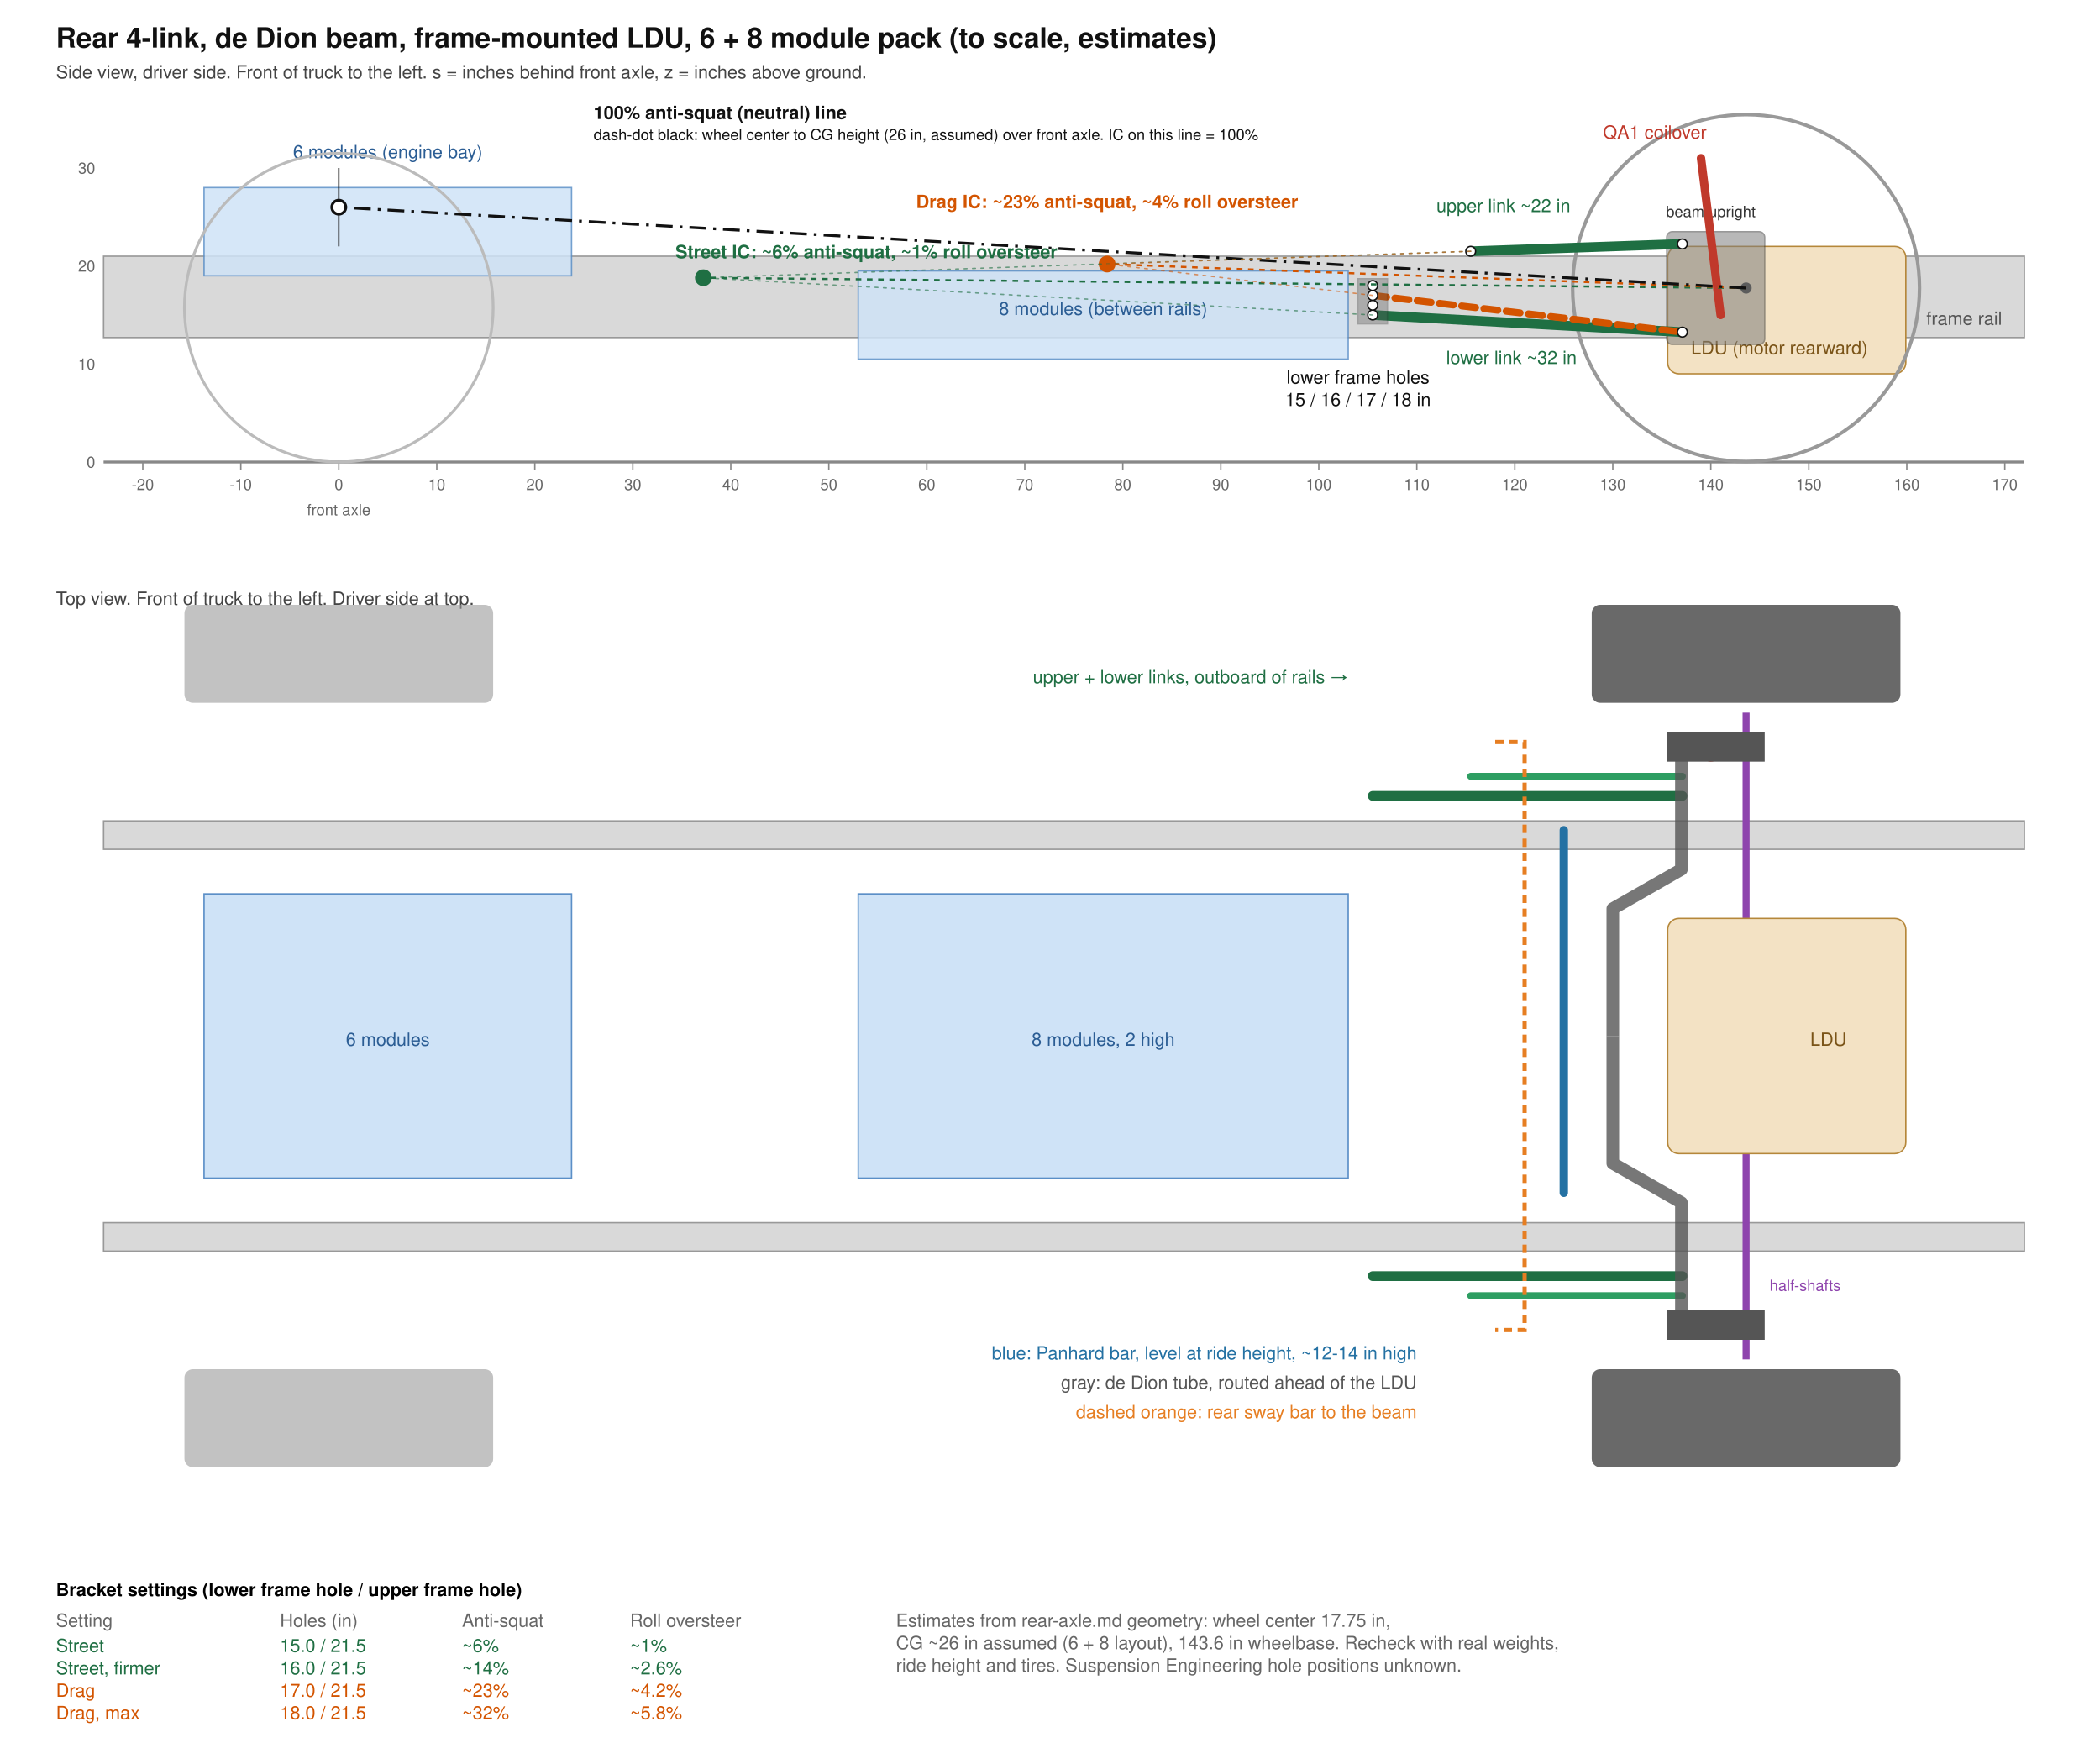
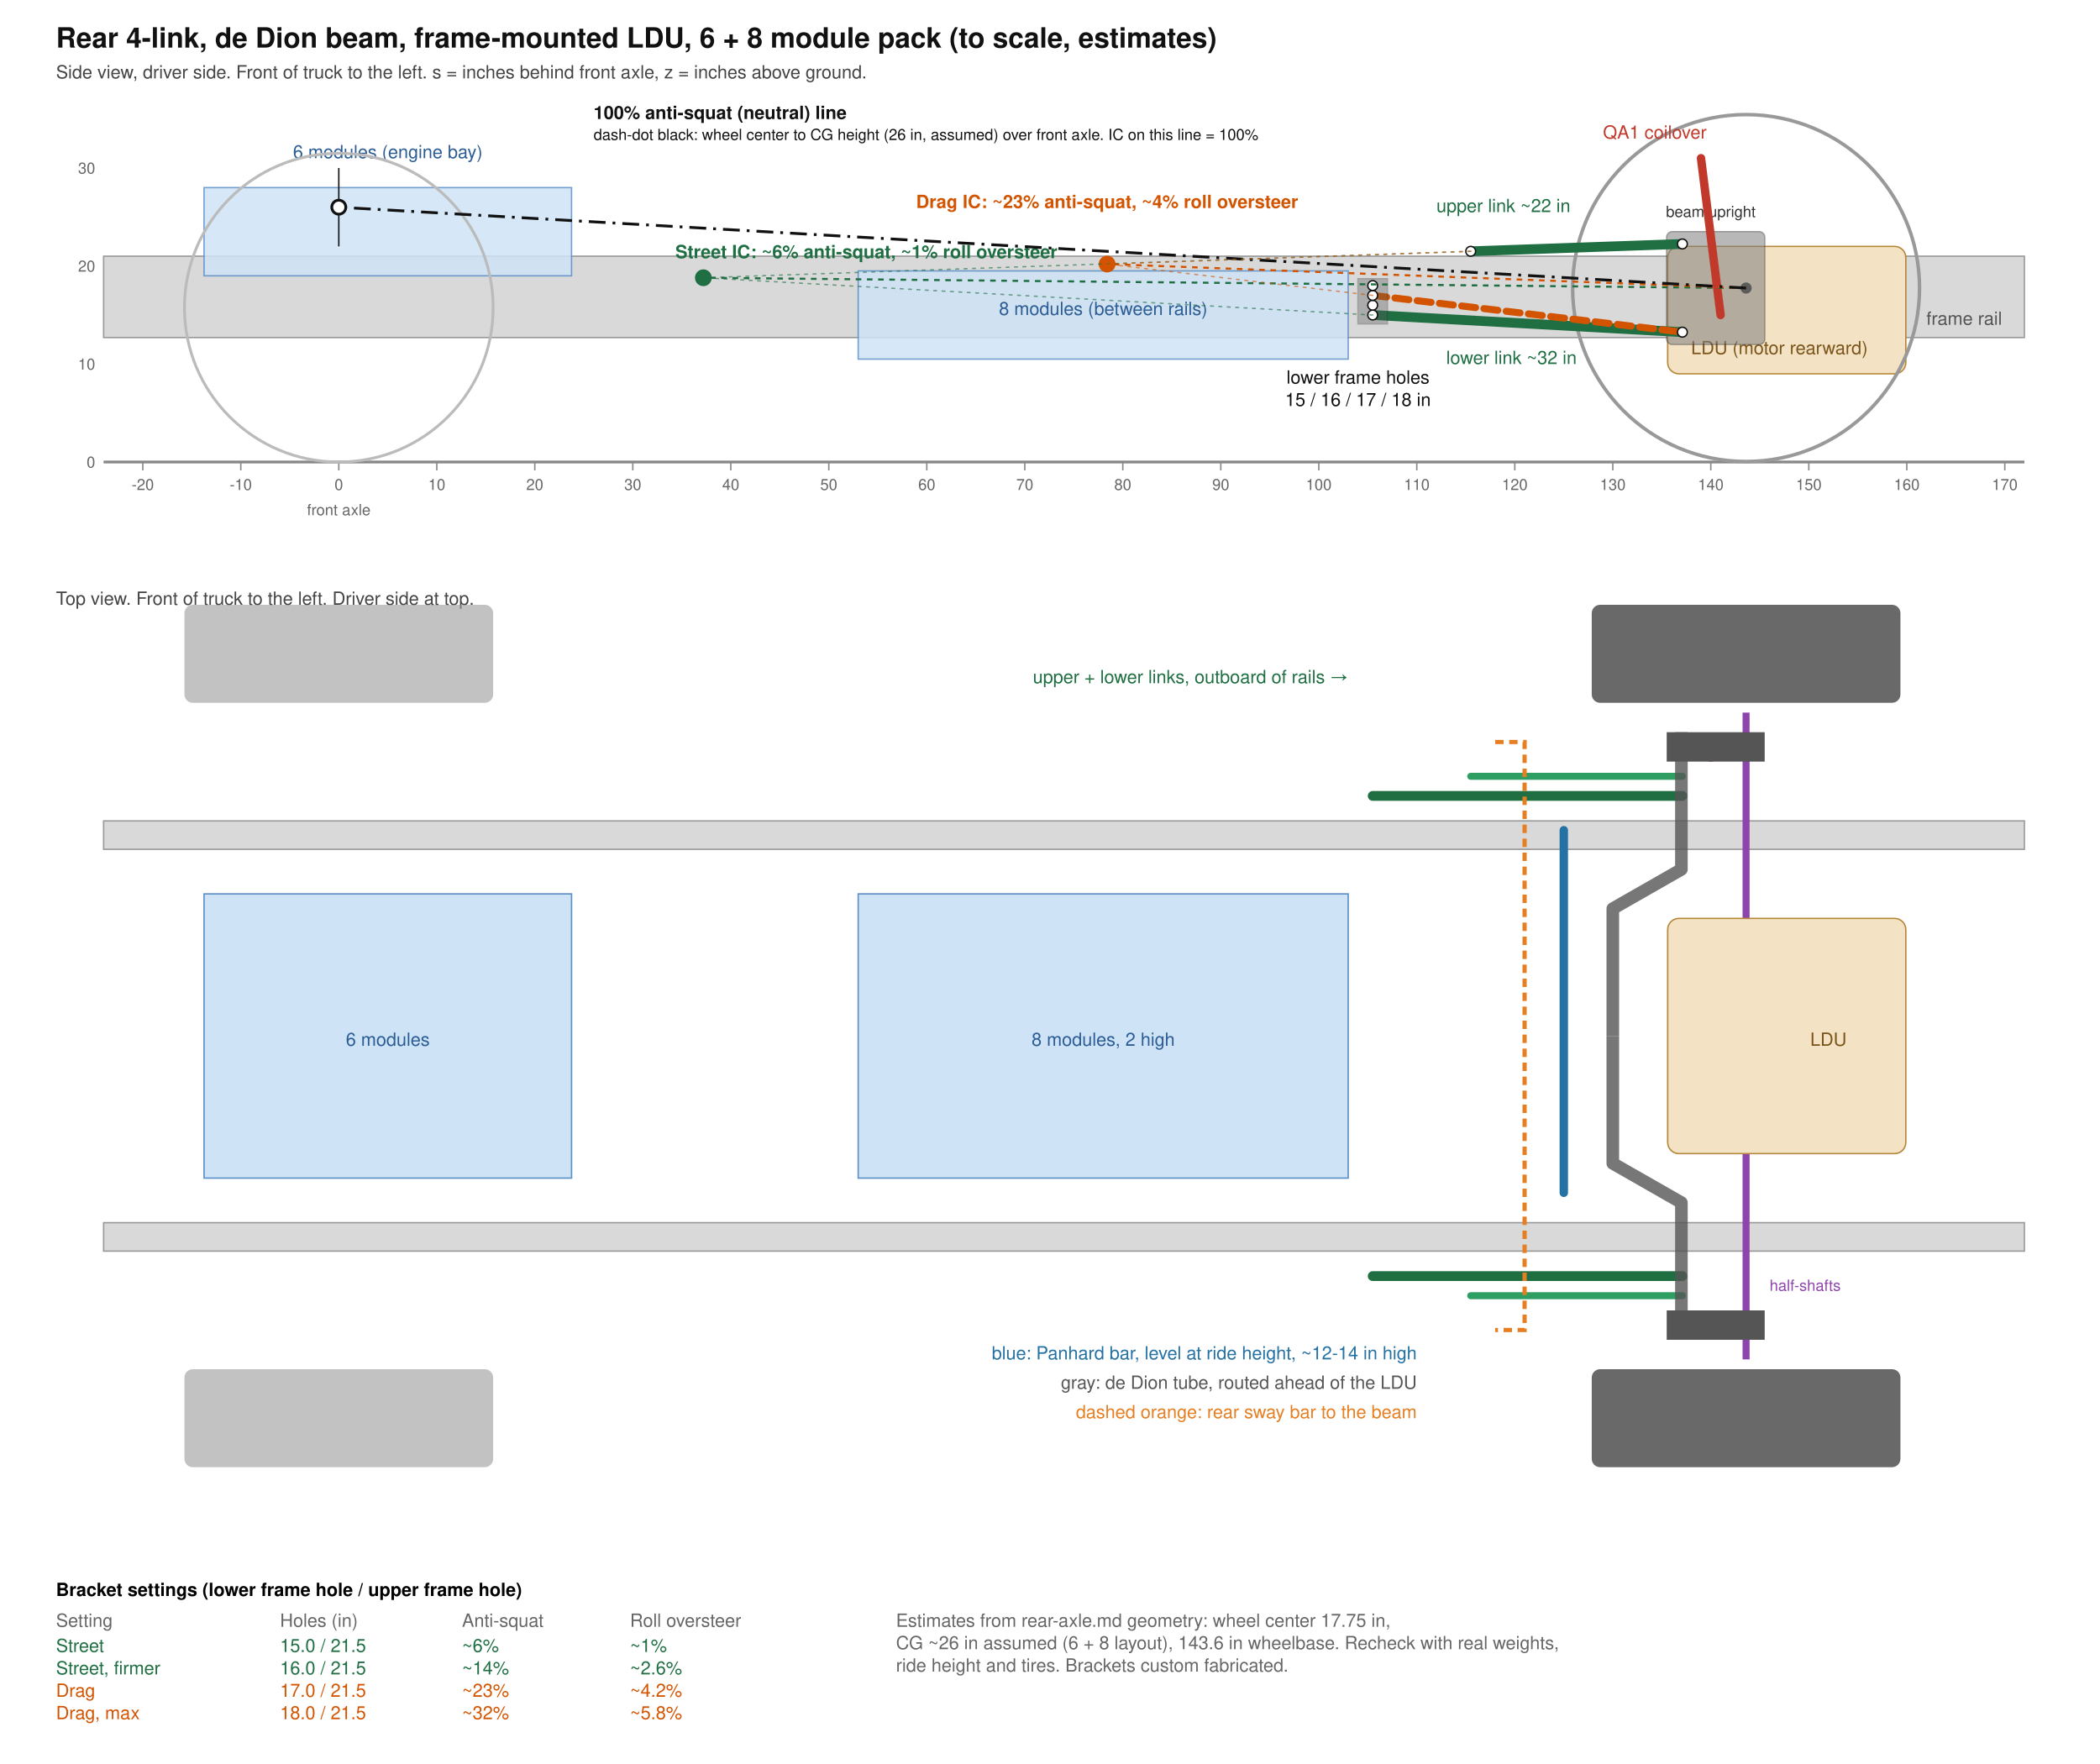
<svg xmlns="http://www.w3.org/2000/svg" width="1500" height="1260" font-family="Helvetica,Arial,sans-serif" font-size="13">
  <rect width="100%" height="100%" fill="#ffffff" />
  <text x="40" y="34" font-size="20" font-weight="bold" fill="#111">Rear 4-link, de Dion beam, frame-mounted LDU, 6 + 8 module pack (to scale, estimates)</text>
  <text x="40" y="56" fill="#444">Side view, driver side. Front of truck to the left. s = inches behind front axle, z = inches above ground.</text>
  <line x1="74.0" y1="330.0" x2="1446.0" y2="330.0" stroke="#888" stroke-width="2" />
  <line x1="102.0" y1="330.0" x2="102.0" y2="336.0" stroke="#888" />
  <text x="102.0" y="350.0" text-anchor="middle" fill="#666" font-size="11">-20</text>
  <line x1="172.0" y1="330.0" x2="172.0" y2="336.0" stroke="#888" />
  <text x="172.0" y="350.0" text-anchor="middle" fill="#666" font-size="11">-10</text>
  <line x1="242.0" y1="330.0" x2="242.0" y2="336.0" stroke="#888" />
  <text x="242.0" y="350.0" text-anchor="middle" fill="#666" font-size="11">0</text>
  <line x1="312.0" y1="330.0" x2="312.0" y2="336.0" stroke="#888" />
  <text x="312.0" y="350.0" text-anchor="middle" fill="#666" font-size="11">10</text>
  <line x1="382.0" y1="330.0" x2="382.0" y2="336.0" stroke="#888" />
  <text x="382.0" y="350.0" text-anchor="middle" fill="#666" font-size="11">20</text>
  <line x1="452.0" y1="330.0" x2="452.0" y2="336.0" stroke="#888" />
  <text x="452.0" y="350.0" text-anchor="middle" fill="#666" font-size="11">30</text>
  <line x1="522.0" y1="330.0" x2="522.0" y2="336.0" stroke="#888" />
  <text x="522.0" y="350.0" text-anchor="middle" fill="#666" font-size="11">40</text>
  <line x1="592.0" y1="330.0" x2="592.0" y2="336.0" stroke="#888" />
  <text x="592.0" y="350.0" text-anchor="middle" fill="#666" font-size="11">50</text>
  <line x1="662.0" y1="330.0" x2="662.0" y2="336.0" stroke="#888" />
  <text x="662.0" y="350.0" text-anchor="middle" fill="#666" font-size="11">60</text>
  <line x1="732.0" y1="330.0" x2="732.0" y2="336.0" stroke="#888" />
  <text x="732.0" y="350.0" text-anchor="middle" fill="#666" font-size="11">70</text>
  <line x1="802.0" y1="330.0" x2="802.0" y2="336.0" stroke="#888" />
  <text x="802.0" y="350.0" text-anchor="middle" fill="#666" font-size="11">80</text>
  <line x1="872.0" y1="330.0" x2="872.0" y2="336.0" stroke="#888" />
  <text x="872.0" y="350.0" text-anchor="middle" fill="#666" font-size="11">90</text>
  <line x1="942.0" y1="330.0" x2="942.0" y2="336.0" stroke="#888" />
  <text x="942.0" y="350.0" text-anchor="middle" fill="#666" font-size="11">100</text>
  <line x1="1012.0" y1="330.0" x2="1012.0" y2="336.0" stroke="#888" />
  <text x="1012.0" y="350.0" text-anchor="middle" fill="#666" font-size="11">110</text>
  <line x1="1082.0" y1="330.0" x2="1082.0" y2="336.0" stroke="#888" />
  <text x="1082.0" y="350.0" text-anchor="middle" fill="#666" font-size="11">120</text>
  <line x1="1152.0" y1="330.0" x2="1152.0" y2="336.0" stroke="#888" />
  <text x="1152.0" y="350.0" text-anchor="middle" fill="#666" font-size="11">130</text>
  <line x1="1222.0" y1="330.0" x2="1222.0" y2="336.0" stroke="#888" />
  <text x="1222.0" y="350.0" text-anchor="middle" fill="#666" font-size="11">140</text>
  <line x1="1292.0" y1="330.0" x2="1292.0" y2="336.0" stroke="#888" />
  <text x="1292.0" y="350.0" text-anchor="middle" fill="#666" font-size="11">150</text>
  <line x1="1362.0" y1="330.0" x2="1362.0" y2="336.0" stroke="#888" />
  <text x="1362.0" y="350.0" text-anchor="middle" fill="#666" font-size="11">160</text>
  <line x1="1432.0" y1="330.0" x2="1432.0" y2="336.0" stroke="#888" />
  <text x="1432.0" y="350.0" text-anchor="middle" fill="#666" font-size="11">170</text>
  <text x="68.0" y="334.0" text-anchor="end" fill="#666" font-size="11">0</text>
  <text x="68.0" y="264.0" text-anchor="end" fill="#666" font-size="11">10</text>
  <text x="68.0" y="194.0" text-anchor="end" fill="#666" font-size="11">20</text>
  <text x="68.0" y="124.0" text-anchor="end" fill="#666" font-size="11">30</text>
  <rect x="74.0" y="183.0" width="1372.0" height="58.1" fill="#d9d9d9" stroke="#999" />
  <text x="1376.0" y="232.0" fill="#555">frame rail</text>
  <rect x="613.0" y="193.5" width="350.0" height="63.0" fill="#cfe3f7" stroke="#5b8fc7" opacity="0.85" />
  <rect x="145.75" y="134.0" width="262.5" height="63.0" fill="#cfe3f7" stroke="#5b8fc7" opacity="0.85" />
  <text x="277.0" y="113.0" text-anchor="middle" fill="#2b5d94">6 modules (engine bay)</text>
  <circle cx="242.0" cy="219.75" r="110.25" fill="none" stroke="#bbb" stroke-width="2" />
  <text x="242.0" y="368.0" text-anchor="middle" fill="#666" font-size="11">front axle</text>
  <text x="788.0" y="225.0" text-anchor="middle" fill="#2b5d94">8 modules (between rails)</text>
  <rect x="1191.2" y="176.0" width="170.1" height="91.0" rx="8" fill="#f3e2c4" stroke="#b5873a" />
  <text x="1271.0" y="253.0" text-anchor="middle" fill="#7a5418">LDU (motor rearward)</text>
  <circle cx="1247.2" cy="205.75" r="123.9" fill="none" stroke="#999" stroke-width="2.5" />
  <circle cx="1247.2" cy="205.75" r="4" fill="#333" />
  <rect x="1190.5" y="165.5" width="70.0" height="80.5" rx="4" fill="#7d7d7d" opacity="0.55" stroke="#444" />
  <text x="1222.0" y="155.0" text-anchor="middle" fill="#333" font-size="11">beam upright</text>
  <line x1="1229.0" y1="225.0" x2="1215.0" y2="113.0" stroke="#c0392b" stroke-width="6" stroke-linecap="round" />
  <text x="1145.0" y="99.0" fill="#c0392b">QA1 coilover</text>
  <line x1="1050.5" y1="179.5" x2="1201.7" y2="174.25" stroke="#1f6f43" stroke-width="7" stroke-linecap="round" />
  <line x1="980.5" y1="225.0" x2="1201.7" y2="237.25" stroke="#1f6f43" stroke-width="7" stroke-linecap="round" />
  <line x1="980.5" y1="211.0" x2="1201.7" y2="237.25" stroke="#d35400" stroke-width="5" stroke-linecap="round" stroke-dasharray="10 6" />
  <rect x="970.0" y="199.1" width="21.0" height="32.2" fill="#555" opacity="0.35" stroke="#333" />
  <circle cx="980.5" cy="225.0" r="3.5" fill="#fff" stroke="#111" />
  <circle cx="980.5" cy="218.0" r="3.5" fill="#fff" stroke="#111" />
  <circle cx="980.5" cy="211.0" r="3.5" fill="#fff" stroke="#111" />
  <circle cx="980.5" cy="204.0" r="3.5" fill="#fff" stroke="#111" />
  <text x="970.0" y="274.0" text-anchor="middle" fill="#111">lower frame holes</text>
  <text x="970.0" y="290.0" text-anchor="middle" fill="#111">15 / 16 / 17 / 18 in</text>
  <circle cx="1050.5" cy="179.5" r="3.5" fill="#fff" stroke="#111" />
  <circle cx="1201.7" cy="237.25" r="3.5" fill="#fff" stroke="#111" />
  <circle cx="1201.7" cy="174.25" r="3.5" fill="#fff" stroke="#111" />
  <text x="1026.0" y="151.5" fill="#1f6f43">upper link ~22 in</text>
  <text x="1033.0" y="260.0" fill="#1f6f43">lower link ~32 in</text>
  <line x1="1247.2" y1="205.75" x2="502.4" y2="198.4" stroke="#1f6f43" stroke-width="1.5" stroke-dasharray="4 4" />
  <circle cx="502.4" cy="198.4" r="6" fill="#1f6f43" />
  <text x="482.4" y="184.4" text-anchor="start" fill="#1f6f43" font-weight="bold">Street IC: ~6% anti-squat, ~1% roll oversteer</text>
  <line x1="1247.2" y1="205.75" x2="790.8" y2="188.6" stroke="#d35400" stroke-width="1.5" stroke-dasharray="4 4" />
  <circle cx="790.8" cy="188.6" r="6" fill="#d35400" />
  <text x="790.8" y="148.6" text-anchor="middle" fill="#d35400" font-weight="bold">Drag IC: ~23% anti-squat, ~4% roll oversteer</text>
  <line x1="1247.2" y1="205.75" x2="242.0" y2="148.0" stroke="#111" stroke-width="2" stroke-dasharray="12 5 2 5" />
  <line x1="242.0" y1="176.0" x2="242.0" y2="120.0" stroke="#111" stroke-width="1" />
  <circle cx="242.0" cy="148.0" r="5" fill="#fff" stroke="#111" stroke-width="2" />
  <text x="424.0" y="85.0" fill="#111" font-weight="bold">100% anti-squat (neutral) line</text>
  <text x="424.0" y="100.0" fill="#111" font-size="11">dash-dot black: wheel center to CG height (26 in, assumed) over front axle. IC on this line = 100%</text>
  <line x1="980.5" y1="225.0" x2="502.4" y2="198.4" stroke="#1f6f43" stroke-width="1" stroke-linecap="round" stroke-dasharray="2 4" opacity="0.6" />
  <line x1="1050.5" y1="179.5" x2="502.4" y2="198.4" stroke="#1f6f43" stroke-width="1" stroke-linecap="round" stroke-dasharray="2 4" opacity="0.6" />
  <line x1="980.5" y1="211.0" x2="790.8" y2="188.6" stroke="#d35400" stroke-width="1" stroke-linecap="round" stroke-dasharray="2 4" opacity="0.6" />
  <line x1="1050.5" y1="179.5" x2="790.8" y2="188.6" stroke="#d35400" stroke-width="1" stroke-linecap="round" stroke-dasharray="2 4" opacity="0.6" />
  <text x="40" y="440" font-size="0"> </text>
  <text x="40" y="432.0" fill="#444">Top view. Front of truck to the left. Driver side at top.</text>
  <rect x="74.0" y="586.35" width="1372.0" height="20.3" fill="#d9d9d9" stroke="#999" />
  <rect x="1136.95" y="432.0" width="220.5" height="70.0" rx="6" fill="#444" opacity="0.8" />
  <line x1="980.5" y1="330.0" x2="1201.7" y2="330.0" stroke="#fff" stroke-width="0" stroke-linecap="round" />
  <line x1="980.5" y1="568.5" x2="1201.7" y2="568.5" stroke="#1f6f43" stroke-width="7" stroke-linecap="round" />
  <line x1="1050.5" y1="554.5" x2="1201.7" y2="554.5" stroke="#2e9e62" stroke-width="5" stroke-linecap="round" />
  <line x1="1247.2" y1="713.12" x2="1247.2" y2="509.0" stroke="#8e44ad" stroke-width="5" />
  <circle cx="1222.0" cy="537.0" r="7" fill="#c0392b" />
  <polyline points="1201.0,523.0 1201.0,621.0 1152.0,649.0 1152.0,740.0" fill="none" stroke="#555" stroke-width="9" stroke-linejoin="round" opacity="0.8" />
  <rect x="1190.5" y="523.0" width="70.0" height="21.0" fill="#555" />
  <rect x="74.0" y="873.35" width="1372.0" height="20.3" fill="#d9d9d9" stroke="#999" />
  <rect x="1136.95" y="978.0" width="220.5" height="70.0" rx="6" fill="#444" opacity="0.8" />
  <line x1="980.5" y1="330.0" x2="1201.7" y2="330.0" stroke="#fff" stroke-width="0" stroke-linecap="round" />
  <line x1="980.5" y1="911.5" x2="1201.7" y2="911.5" stroke="#1f6f43" stroke-width="7" stroke-linecap="round" />
  <line x1="1050.5" y1="925.5" x2="1201.7" y2="925.5" stroke="#2e9e62" stroke-width="5" stroke-linecap="round" />
  <line x1="1247.2" y1="766.88" x2="1247.2" y2="971.0" stroke="#8e44ad" stroke-width="5" />
  <circle cx="1222.0" cy="943.0" r="7" fill="#c0392b" />
  <polyline points="1201.0,957.0 1201.0,859.0 1152.0,831.0 1152.0,740.0" fill="none" stroke="#555" stroke-width="9" stroke-linejoin="round" opacity="0.8" />
  <rect x="1190.5" y="936.0" width="70.0" height="21.0" fill="#555" />
  <rect x="613.0" y="638.5" width="350.0" height="203.0" fill="#cfe3f7" stroke="#5b8fc7" />
  <rect x="145.75" y="638.5" width="262.5" height="203.0" fill="#cfe3f7" stroke="#5b8fc7" />
  <text x="277.0" y="747.0" text-anchor="middle" fill="#2b5d94">6 modules</text>
  <rect x="131.75" y="432.0" width="220.5" height="70.0" rx="6" fill="#999" opacity="0.6" />
  <rect x="131.75" y="978.0" width="220.5" height="70.0" rx="6" fill="#999" opacity="0.6" />
  <text x="788.0" y="747.0" text-anchor="middle" fill="#2b5d94">8 modules, 2 high</text>
  <rect x="1191.2" y="656.0" width="170.1" height="168.0" rx="8" fill="#f3e2c4" stroke="#b5873a" />
  <text x="1306.0" y="747.0" text-anchor="middle" fill="#7a5418">LDU</text>
  <line x1="1117.0" y1="593.0" x2="1117.0" y2="852.0" stroke="#2471a3" stroke-width="6" stroke-linecap="round" />
  <text x="1012.0" y="971.0" text-anchor="end" fill="#2471a3">blue: Panhard bar, level at ride height, ~12-14 in high</text>
  <polyline points="1068.0,530.0 1089.0,530.0 1089.0,950.0 1068.0,950.0" fill="none" stroke="#e67e22" stroke-width="3" stroke-dasharray="6 4" />
  <text x="1012.0" y="1013.0" text-anchor="end" fill="#e67e22">dashed orange: rear sway bar to the beam</text>
  <text x="963.0" y="488.0" text-anchor="end" fill="#1f6f43">upper + lower links, outboard of rails →</text>
  <text x="1264.0" y="922.0" fill="#8e44ad" font-size="11">half-shafts</text>
  <text x="1012.0" y="992.0" text-anchor="end" fill="#555">gray: de Dion tube, routed ahead of the LDU</text>
  <text x="40" y="1140" font-weight="bold">Bracket settings (lower frame hole / upper frame hole)</text>
  <text x="40" y="1162" fill="#666">Setting</text>
  <text x="200" y="1162" fill="#666">Holes (in)</text>
  <text x="330" y="1162" fill="#666">Anti-squat</text>
  <text x="450" y="1162" fill="#666">Roll oversteer</text>
  <text x="40" y="1180" fill="#1f6f43">Street</text>
  <text x="200" y="1180" fill="#1f6f43">15.0 / 21.5</text>
  <text x="330" y="1180" fill="#1f6f43">~6%</text>
  <text x="450" y="1180" fill="#1f6f43">~1%</text>
  <text x="40" y="1196" fill="#1f6f43">Street, firmer</text>
  <text x="200" y="1196" fill="#1f6f43">16.0 / 21.5</text>
  <text x="330" y="1196" fill="#1f6f43">~14%</text>
  <text x="450" y="1196" fill="#1f6f43">~2.6%</text>
  <text x="40" y="1212" fill="#d35400">Drag</text>
  <text x="200" y="1212" fill="#d35400">17.0 / 21.5</text>
  <text x="330" y="1212" fill="#d35400">~23%</text>
  <text x="450" y="1212" fill="#d35400">~4.2%</text>
  <text x="40" y="1228" fill="#d35400">Drag, max</text>
  <text x="200" y="1228" fill="#d35400">18.0 / 21.5</text>
  <text x="330" y="1228" fill="#d35400">~32%</text>
  <text x="450" y="1228" fill="#d35400">~5.8%</text>
  <text x="640" y="1162" fill="#666">Estimates from rear-axle.md geometry: wheel center 17.75 in,</text>
  <text x="640" y="1178" fill="#666">CG ~26 in assumed (6 + 8 layout), 143.6 in wheelbase. Recheck with real weights,</text>
-   <text x="640" y="1194" fill="#666">ride height and tires. Suspension Engineering hole positions unknown.</text>
+   <text x="640" y="1194" fill="#666">ride height and tires. Brackets custom fabricated.</text>
</svg>
